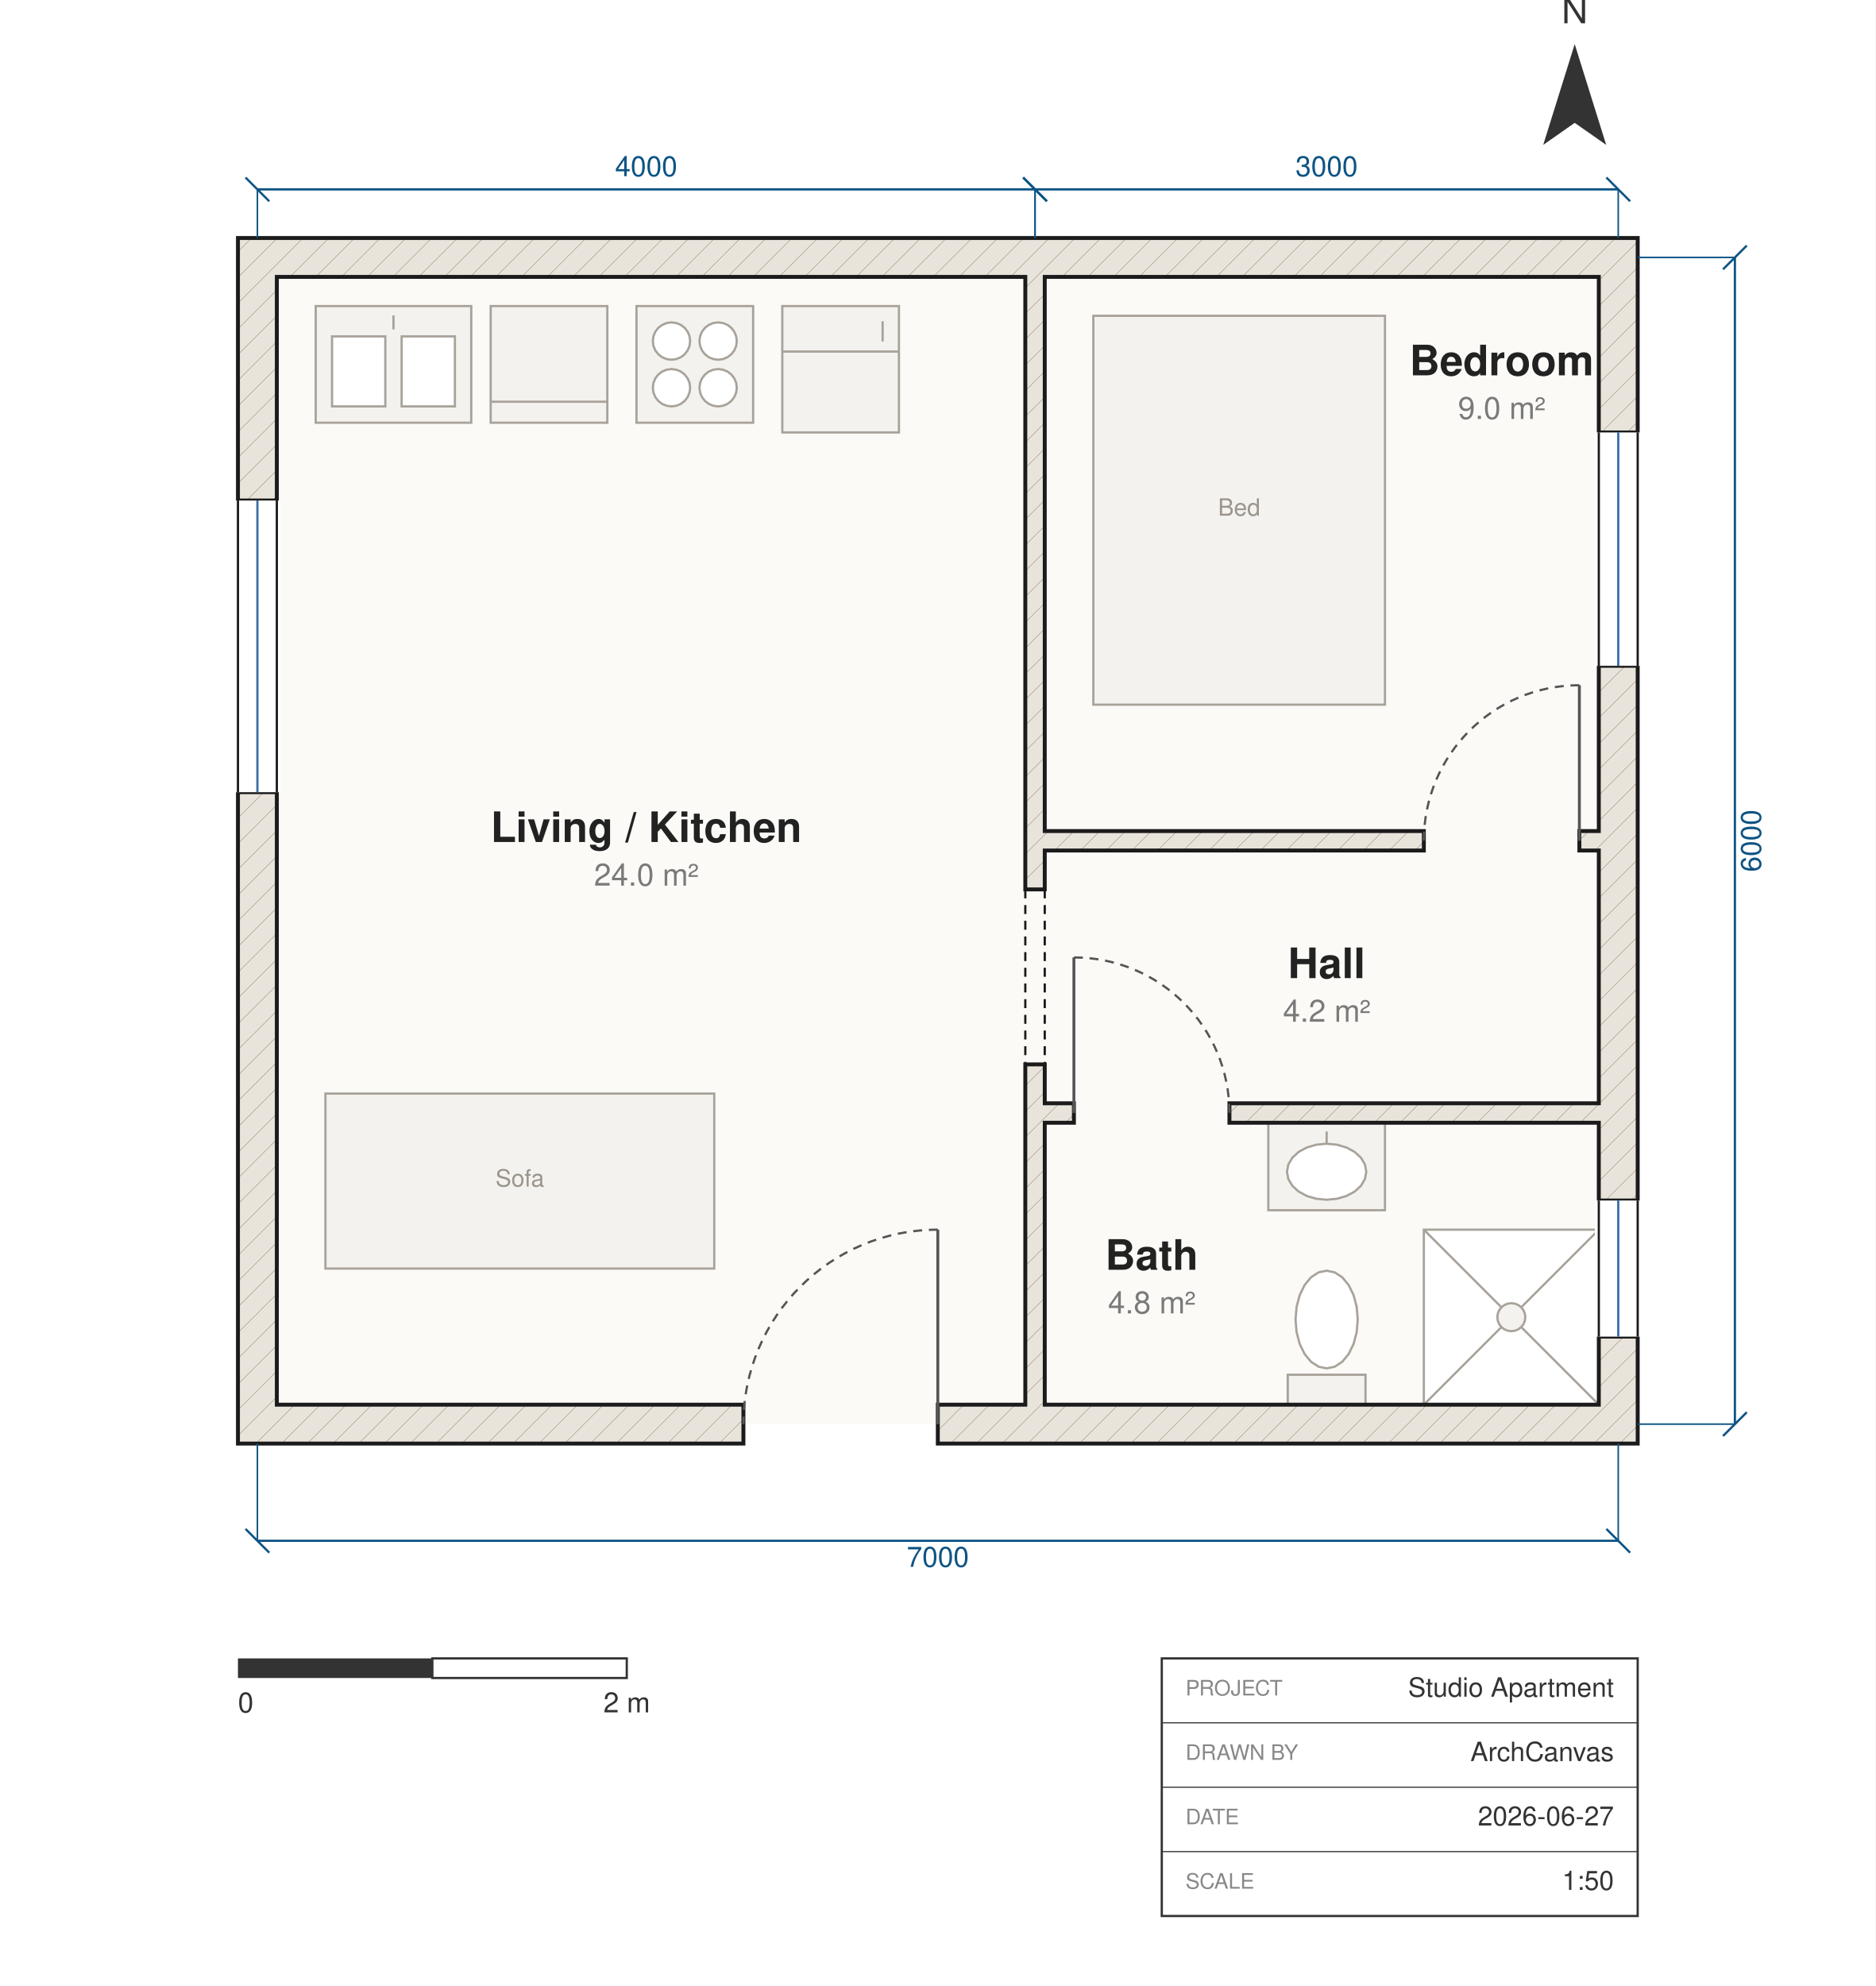
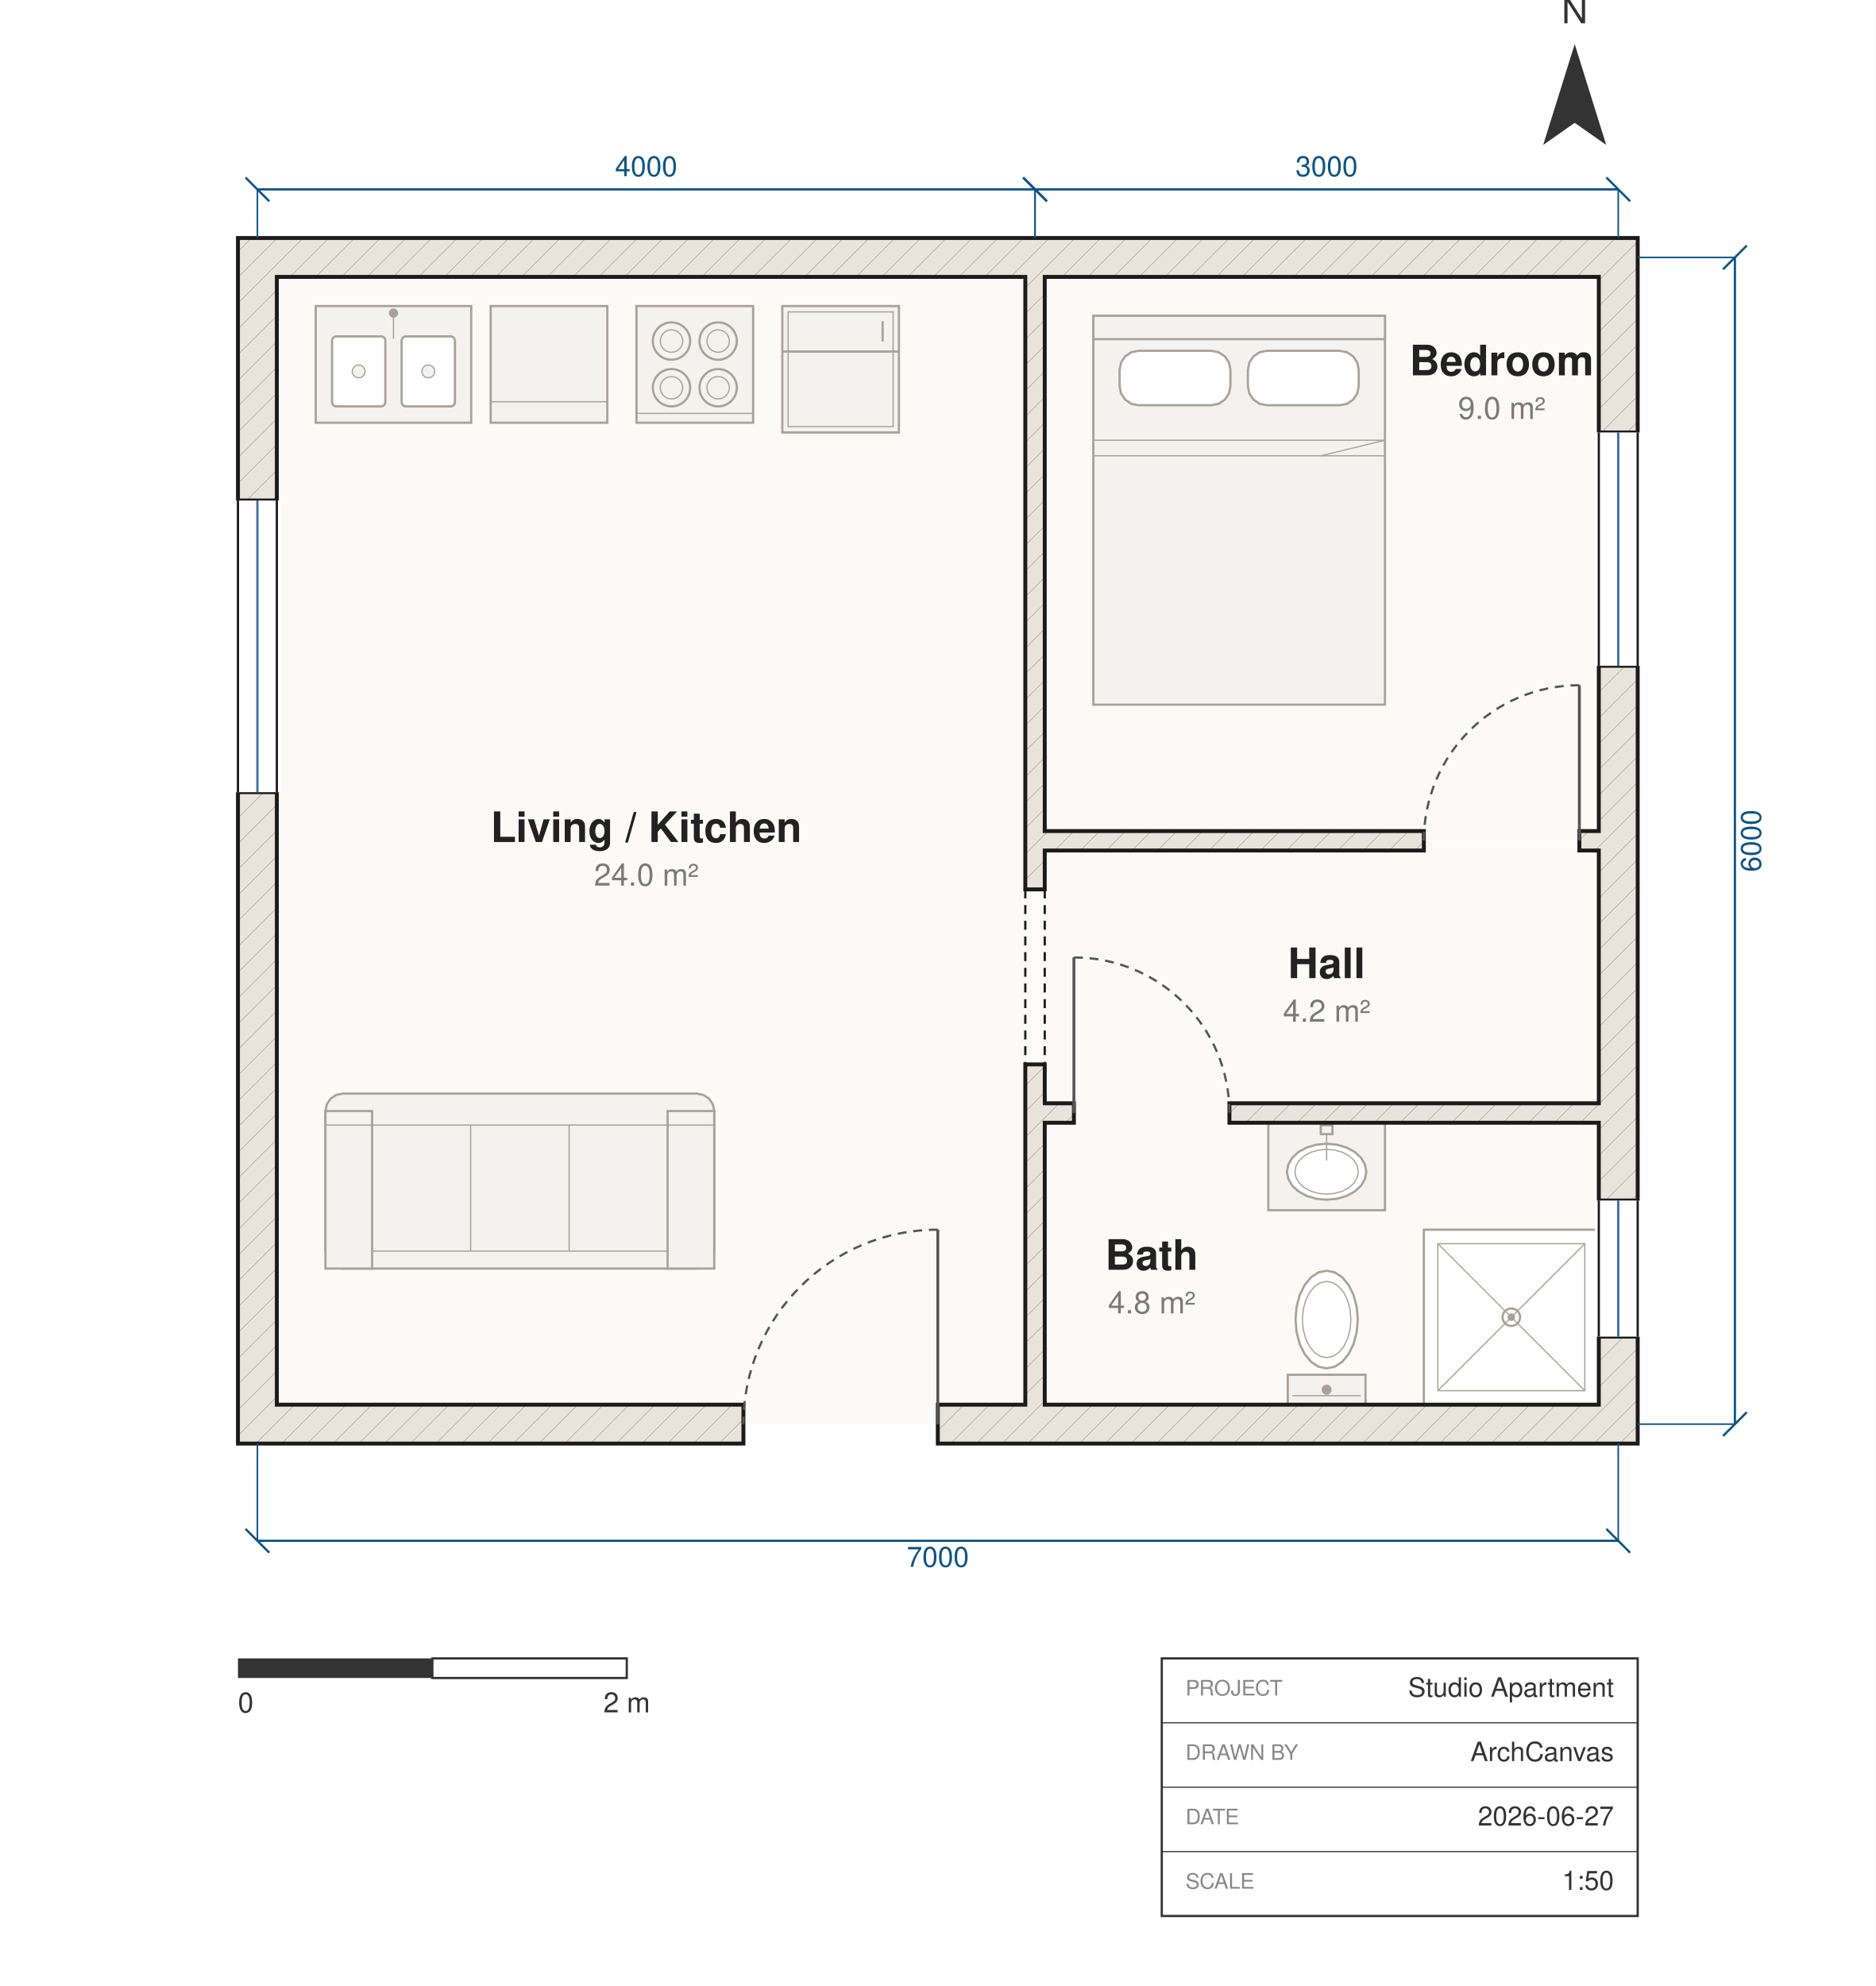
<svg xmlns="http://www.w3.org/2000/svg" viewBox="-1324 -1324 9648 10213.6" font-family="Helvetica, Arial, sans-serif">
  <defs>
    <pattern id="poche" patternUnits="userSpaceOnUse" width="93.6" height="93.6" patternTransform="rotate(45)">
      <rect width="93.6" height="93.6" fill="#e9e4db" />
      <line x1="0" y1="0" x2="0" y2="93.6" stroke="#b9b1a4" stroke-width="8.06" />
    </pattern>
  </defs>
  <rect x="-1324" y="-1324" width="9648" height="10213.6" fill="#ffffff" />
  <g id="A-FLOR">
    <polygon points="0,0 4000,0 4000,6000 0,6000" fill="#fbfaf7" />
    <polygon points="4000,0 7000,0 7000,3000 4000,3000" fill="#fbfaf7" />
    <polygon points="4000,3000 7000,3000 7000,4400 4000,4400" fill="#fbfaf7" />
    <polygon points="4000,4400 7000,4400 7000,6000 4000,6000" fill="#fbfaf7" />
  </g>
  <g id="A-FURN">
    <polygon points="300,250 1100,250 1100,850 300,850" fill="#f4f2ee" stroke="#a8a29a" stroke-width="11.52" />
-     <polygon points="384,406 658,406 658,766 384,766" fill="#ffffff" stroke="#a8a29a" stroke-width="11.52" />
-     <polygon points="742,406 1016,406 1016,766 742,766" fill="#ffffff" stroke="#a8a29a" stroke-width="11.52" />
-     <line x1="700" y1="298" x2="700" y2="370" stroke="#a8a29a" stroke-width="11.52" />
+     <polygon points="636.08,406 644.47,407.67 651.58,412.42 656.33,419.53 658,427.92 658,744.08 656.33,752.47 651.58,759.58 644.47,764.33 636.08,766 405.92,766 397.53,764.33 390.42,759.58 385.67,752.47 384,744.08 384,427.92 385.67,419.53 390.42,412.42 397.53,407.67 405.92,406" fill="#ffffff" stroke="#a8a29a" stroke-width="11.52" />
+     <circle cx="521" cy="586" r="32.88" fill="#f4f2ee" stroke="#a8a29a" stroke-width="6.34" />
+     <polygon points="994.08,406 1002.47,407.67 1009.58,412.42 1014.33,419.53 1016,427.92 1016,744.08 1014.33,752.47 1009.58,759.58 1002.47,764.33 994.08,766 763.92,766 755.53,764.33 748.42,759.58 743.67,752.47 742,744.08 742,427.92 743.67,419.53 748.42,412.42 755.53,407.67 763.92,406" fill="#ffffff" stroke="#a8a29a" stroke-width="11.52" />
+     <circle cx="879" cy="586" r="32.88" fill="#f4f2ee" stroke="#a8a29a" stroke-width="6.34" />
+     <circle cx="700" cy="286" r="18" fill="#a8a29a" stroke="#a8a29a" stroke-width="11.52" />
+     <line x1="700" y1="286" x2="700" y2="418" stroke="#a8a29a" stroke-width="6.34" />
    <polygon points="1200,250 1800,250 1800,850 1200,850" fill="#f4f2ee" stroke="#a8a29a" stroke-width="11.52" />
-     <line x1="1200" y1="742" x2="1800" y2="742" stroke="#a8a29a" stroke-width="11.52" />
+     <line x1="1200" y1="742" x2="1800" y2="742" stroke="#a8a29a" stroke-width="6.34" />
    <polygon points="1950,250 2550,250 2550,850 1950,850" fill="#f4f2ee" stroke="#a8a29a" stroke-width="11.52" />
-     <polygon points="2226,430 2222.73,454.85 2213.14,478 2197.88,497.88 2178,513.14 2154.85,522.73 2130,526 2105.15,522.73 2082,513.14 2062.12,497.88 2046.86,478 2037.27,454.85 2034,430 2037.27,405.15 2046.86,382 2062.12,362.12 2082,346.86 2105.15,337.27 2130,334 2154.85,337.27 2178,346.86 2197.88,362.12 2213.14,382 2222.73,405.15" fill="#ffffff" stroke="#a8a29a" stroke-width="11.52" />
-     <polygon points="2226,670 2222.73,694.85 2213.14,718 2197.88,737.88 2178,753.14 2154.85,762.73 2130,766 2105.15,762.73 2082,753.14 2062.12,737.88 2046.86,718 2037.27,694.85 2034,670 2037.27,645.15 2046.86,622 2062.12,602.12 2082,586.86 2105.15,577.27 2130,574 2154.85,577.27 2178,586.86 2197.88,602.12 2213.14,622 2222.73,645.15" fill="#ffffff" stroke="#a8a29a" stroke-width="11.52" />
-     <polygon points="2466,430 2462.73,454.85 2453.14,478 2437.88,497.88 2418,513.14 2394.85,522.73 2370,526 2345.15,522.73 2322,513.14 2302.12,497.88 2286.86,478 2277.27,454.85 2274,430 2277.27,405.15 2286.86,382 2302.12,362.12 2322,346.86 2345.15,337.27 2370,334 2394.85,337.27 2418,346.86 2437.88,362.12 2453.14,382 2462.73,405.15" fill="#ffffff" stroke="#a8a29a" stroke-width="11.52" />
-     <polygon points="2466,670 2462.73,694.85 2453.14,718 2437.88,737.88 2418,753.14 2394.85,762.73 2370,766 2345.15,762.73 2322,753.14 2302.12,737.88 2286.86,718 2277.27,694.85 2274,670 2277.27,645.15 2286.86,622 2302.12,602.12 2322,586.86 2345.15,577.27 2370,574 2394.85,577.27 2418,586.86 2437.88,602.12 2453.14,622 2462.73,645.15" fill="#ffffff" stroke="#a8a29a" stroke-width="11.52" />
+     <circle cx="2130" cy="430" r="96" fill="none" stroke="#a8a29a" stroke-width="11.52" />
+     <circle cx="2130" cy="430" r="57.6" fill="none" stroke="#a8a29a" stroke-width="6.34" />
+     <circle cx="2130" cy="670" r="96" fill="none" stroke="#a8a29a" stroke-width="11.52" />
+     <circle cx="2130" cy="670" r="57.6" fill="none" stroke="#a8a29a" stroke-width="6.34" />
+     <circle cx="2370" cy="430" r="96" fill="none" stroke="#a8a29a" stroke-width="11.52" />
+     <circle cx="2370" cy="430" r="57.6" fill="none" stroke="#a8a29a" stroke-width="6.34" />
+     <circle cx="2370" cy="670" r="96" fill="none" stroke="#a8a29a" stroke-width="11.52" />
+     <circle cx="2370" cy="670" r="57.6" fill="none" stroke="#a8a29a" stroke-width="6.34" />
+     <line x1="1950" y1="802" x2="2550" y2="802" stroke="#a8a29a" stroke-width="6.34" />
    <polygon points="2700,250 3300,250 3300,900 2700,900" fill="#f4f2ee" stroke="#a8a29a" stroke-width="11.52" />
+     <polygon points="2730,280 3270,280 3270,870 2730,870" fill="none" stroke="#a8a29a" stroke-width="6.34" />
    <line x1="2700" y1="484" x2="3300" y2="484" stroke="#a8a29a" stroke-width="11.52" />
    <line x1="3216" y1="328" x2="3216" y2="432" stroke="#a8a29a" stroke-width="11.52" />
-     <polygon points="350,4300 2350,4300 2350,5200 350,5200" fill="#f4f2ee" stroke="#a8a29a" stroke-width="11.52" />
-     <text x="1350" y="4750" font-size="122.4" fill="#9a948c" text-anchor="middle" dominant-baseline="central">Sofa</text>
+     <polygon points="2260,4300 2294.44,4306.85 2323.64,4326.36 2343.15,4355.56 2350,4390 2350,5110 2343.15,5144.44 2323.64,5173.64 2294.44,5193.15 2260,5200 440,5200 405.56,5193.15 376.36,5173.64 356.85,5144.44 350,5110 350,4390 356.85,4355.56 376.36,4326.36 405.56,4306.85 440,4300" fill="#f4f2ee" stroke="#a8a29a" stroke-width="11.52" />
+     <polygon points="350,4390 590,4390 590,5200 350,5200" fill="#f4f2ee" stroke="#a8a29a" stroke-width="11.52" />
+     <polygon points="2110,4390 2350,4390 2350,5200 2110,5200" fill="#f4f2ee" stroke="#a8a29a" stroke-width="11.52" />
+     <line x1="350" y1="4462" x2="2350" y2="4462" stroke="#a8a29a" stroke-width="6.34" />
+     <line x1="1096.67" y1="4462" x2="1096.67" y2="5110" stroke="#a8a29a" stroke-width="6.34" />
+     <line x1="1603.33" y1="4462" x2="1603.33" y2="5110" stroke="#a8a29a" stroke-width="6.34" />
+     <line x1="590" y1="5110" x2="2110" y2="5110" stroke="#a8a29a" stroke-width="6.34" />
    <polygon points="4300,300 5800,300 5800,2300 4300,2300" fill="#f4f2ee" stroke="#a8a29a" stroke-width="11.52" />
-     <text x="5050" y="1300" font-size="122.4" fill="#9a948c" text-anchor="middle" dominant-baseline="central">Bed</text>
+     <polygon points="4300,300 5800,300 5800,420 4300,420" fill="#f4f2ee" stroke="#a8a29a" stroke-width="11.52" />
+     <polygon points="4907,480 4944.5,487.46 4976.3,508.7 4997.54,540.5 5005,578 5005,662 4997.54,699.5 4976.3,731.3 4944.5,752.54 4907,760 4533,760 4495.5,752.54 4463.7,731.3 4442.46,699.5 4435,662 4435,578 4442.46,540.5 4463.7,508.7 4495.5,487.46 4533,480" fill="#ffffff" stroke="#a8a29a" stroke-width="11.52" />
+     <polygon points="5567,480 5604.5,487.46 5636.3,508.7 5657.54,540.5 5665,578 5665,662 5657.54,699.5 5636.3,731.3 5604.5,752.54 5567,760 5193,760 5155.5,752.54 5123.7,731.3 5102.46,699.5 5095,662 5095,578 5102.46,540.5 5123.7,508.7 5155.5,487.46 5193,480" fill="#ffffff" stroke="#a8a29a" stroke-width="11.52" />
+     <line x1="4300" y1="940" x2="5800" y2="940" stroke="#a8a29a" stroke-width="6.34" />
+     <line x1="4300" y1="1020" x2="5800" y2="1020" stroke="#a8a29a" stroke-width="6.34" />
+     <line x1="5800" y1="940" x2="5470" y2="1020" stroke="#a8a29a" stroke-width="6.34" />
    <polygon points="6000,5000 6900,5000 6900,5900 6000,5900" fill="#ffffff" stroke="#a8a29a" stroke-width="11.52" />
-     <line x1="6000" y1="5000" x2="6900" y2="5900" stroke="#a8a29a" stroke-width="11.52" />
-     <line x1="6900" y1="5000" x2="6000" y2="5900" stroke="#a8a29a" stroke-width="11.52" />
-     <polygon points="6522,5450 6519.55,5468.63 6512.35,5486 6500.91,5500.91 6486,5512.35 6468.63,5519.55 6450,5522 6431.37,5519.55 6414,5512.35 6399.09,5500.91 6387.65,5486 6380.45,5468.63 6378,5450 6380.45,5431.37 6387.65,5414 6399.09,5399.09 6414,5387.65 6431.37,5380.45 6450,5378 6468.63,5380.45 6486,5387.65 6500.91,5399.09 6512.35,5414 6519.55,5431.37" fill="#f4f2ee" stroke="#a8a29a" stroke-width="11.52" />
+     <polygon points="6072,5072 6828,5072 6828,5828 6072,5828" fill="#ffffff" stroke="#a8a29a" stroke-width="6.34" />
+     <line x1="6072" y1="5072" x2="6828" y2="5828" stroke="#a8a29a" stroke-width="6.34" />
+     <line x1="6828" y1="5072" x2="6072" y2="5828" stroke="#a8a29a" stroke-width="6.34" />
+     <circle cx="6450" cy="5450" r="45" fill="none" stroke="#a8a29a" stroke-width="11.52" />
+     <circle cx="6450" cy="5450" r="16.2" fill="#a8a29a" stroke="#a8a29a" stroke-width="6.34" />
    <polygon points="5200,4450 5800,4450 5800,4900 5200,4900" fill="#f4f2ee" stroke="#a8a29a" stroke-width="11.52" />
    <polygon points="5704,4702 5697.05,4739.27 5676.67,4774 5644.25,4803.82 5602,4826.71 5552.8,4841.09 5500,4846 5447.2,4841.09 5398,4826.71 5355.75,4803.82 5323.33,4774 5302.95,4739.27 5296,4702 5302.95,4664.73 5323.33,4630 5355.75,4600.18 5398,4577.29 5447.2,4562.91 5500,4558 5552.8,4562.91 5602,4577.29 5644.25,4600.18 5676.67,4630 5697.05,4664.73" fill="#ffffff" stroke="#a8a29a" stroke-width="11.52" />
-     <line x1="5500" y1="4495" x2="5500" y2="4558" stroke="#a8a29a" stroke-width="11.52" />
+     <polygon points="5663.2,4702 5657.64,4731.82 5641.34,4759.6 5615.4,4783.46 5581.6,4801.77 5542.24,4813.27 5500,4817.2 5457.76,4813.27 5418.4,4801.77 5384.6,4783.46 5358.66,4759.6 5342.36,4731.82 5336.8,4702 5342.36,4672.18 5358.66,4644.4 5384.6,4620.54 5418.4,4602.23 5457.76,4590.73 5500,4586.8 5542.24,4590.73 5581.6,4602.23 5615.4,4620.54 5641.34,4644.4 5657.64,4672.18" fill="#ffffff" stroke="#a8a29a" stroke-width="6.34" />
+     <polygon points="5470,4463.5 5530,4463.5 5530,4508.5 5470,4508.5" fill="#f4f2ee" stroke="#a8a29a" stroke-width="11.52" />
+     <line x1="5500" y1="4508.5" x2="5500" y2="4644.4" stroke="#a8a29a" stroke-width="6.34" />
    <polygon points="5700,5900 5300,5900 5300,5746 5700,5746" fill="#f4f2ee" stroke="#a8a29a" stroke-width="11.52" />
+     <line x1="5676" y1="5853.8" x2="5324" y2="5853.8" stroke="#a8a29a" stroke-width="6.34" />
    <polygon points="5340,5462.08 5345.45,5397.08 5361.44,5336.5 5386.86,5284.48 5420,5244.57 5458.59,5219.48 5500,5210.92 5541.41,5219.48 5580,5244.57 5613.14,5284.48 5638.56,5336.5 5654.55,5397.08 5660,5462.08 5654.55,5527.08 5638.56,5587.66 5613.14,5639.68 5580,5679.59 5541.41,5704.68 5500,5713.24 5458.59,5704.68 5420,5679.59 5386.86,5639.68 5361.44,5587.66 5345.45,5527.08" fill="#ffffff" stroke="#a8a29a" stroke-width="11.52" />
+     <polygon points="5375.2,5462.08 5379.45,5411.38 5391.92,5364.13 5411.75,5323.55 5437.6,5292.42 5467.7,5272.85 5500,5266.18 5532.3,5272.85 5562.4,5292.42 5588.25,5323.55 5608.08,5364.13 5620.55,5411.38 5624.8,5462.08 5620.55,5512.78 5608.08,5560.03 5588.25,5600.61 5562.4,5631.74 5532.3,5651.31 5500,5657.98 5467.7,5651.31 5437.6,5631.74 5411.75,5600.61 5391.92,5560.03 5379.45,5512.78" fill="#ffffff" stroke="#a8a29a" stroke-width="6.34" />
+     <circle cx="5500" cy="5823" r="20" fill="#a8a29a" stroke="#a8a29a" stroke-width="11.52" />
  </g>
  <g id="A-WALL">
    <path d="M -100,-100 L -100,1250 L 100,1250 L 100,100 L 3950,100 L 3950,3250 L 4050,3250 L 4050,3050 L 6000,3050 L 6000,2950 L 4050,2950 L 4050,100 L 6900,100 L 6900,900 L 7100,900 L 7100,-100 Z M 100,2750 L -100,2750 L -100,6100 L 2500,6100 L 2500,5900 L 100,5900 Z M 3950,5900 L 3500,5900 L 3500,6100 L 7100,6100 L 7100,5550 L 6900,5550 L 6900,5900 L 4050,5900 L 4050,4450 L 4200,4450 L 4200,4350 L 4050,4350 L 4050,4150 L 3950,4150 Z M 5000,4350 L 5000,4450 L 6900,4450 L 6900,4850 L 7100,4850 L 7100,2100 L 6900,2100 L 6900,2950 L 6800,2950 L 6800,3050 L 6900,3050 L 6900,4350 Z" fill="url(#poche)" fill-rule="nonzero" />
    <path d="M -100,-100 L -100,1250 L 100,1250 L 100,100 L 3950,100 L 3950,3250 L 4050,3250 L 4050,3050 L 6000,3050 L 6000,2950 L 4050,2950 L 4050,100 L 6900,100 L 6900,900 L 7100,900 L 7100,-100 Z M 100,2750 L -100,2750 L -100,6100 L 2500,6100 L 2500,5900 L 100,5900 Z M 3950,5900 L 3500,5900 L 3500,6100 L 7100,6100 L 7100,5550 L 6900,5550 L 6900,5900 L 4050,5900 L 4050,4450 L 4200,4450 L 4200,4350 L 4050,4350 L 4050,4150 L 3950,4150 Z M 5000,4350 L 5000,4450 L 6900,4450 L 6900,4850 L 7100,4850 L 7100,2100 L 6900,2100 L 6900,2950 L 6800,2950 L 6800,3050 L 6900,3050 L 6900,4350 Z" fill="none" stroke="#1b1b1b" stroke-width="20.16" stroke-linejoin="miter" stroke-miterlimit="4" />
  </g>
  <g id="A-DOOR">
    <polygon points="3500,5900 2500,5900 2500,6100 3500,6100" fill="none" />
    <line x1="3500" y1="6000" x2="3500" y2="5000" stroke="#555555" stroke-width="14.98" />
    <path d="M 3500,5000 A 1000 1000 0 0 0 2500,6000" fill="none" stroke="#555555" stroke-width="11.52" stroke-dasharray="46.08 34.56" />
    <polygon points="6000,3050 6800,3050 6800,2950 6000,2950" fill="none" />
    <line x1="6800" y1="3000" x2="6800" y2="2200" stroke="#555555" stroke-width="14.98" />
    <path d="M 6800,2200 A 800 800 0 0 0 6000,3000" fill="none" stroke="#555555" stroke-width="11.52" stroke-dasharray="46.08 34.56" />
    <polygon points="4200,4450 5000,4450 5000,4350 4200,4350" fill="none" />
    <line x1="4200" y1="4400" x2="4200" y2="3600" stroke="#555555" stroke-width="14.98" />
    <path d="M 4200,3600 A 800 800 0 0 1 5000,4400" fill="none" stroke="#555555" stroke-width="11.52" stroke-dasharray="46.08 34.56" />
    <polygon points="3950,3250 3950,4150 4050,4150 4050,3250" fill="none" />
    <line x1="3950" y1="3250" x2="3950" y2="4150" stroke="#1b1b1b" stroke-width="11.52" stroke-dasharray="46.08 34.56" />
    <line x1="4050" y1="3250" x2="4050" y2="4150" stroke="#1b1b1b" stroke-width="11.52" stroke-dasharray="46.08 34.56" />
  </g>
  <g id="A-GLAZ">
    <polygon points="120.16,2750 120.16,1250 -120.16,1250 -120.16,2750" fill="#ffffff" />
    <line x1="100" y1="2750" x2="100" y2="1250" stroke="#1b1b1b" stroke-width="11.52" />
    <line x1="-100" y1="2750" x2="-100" y2="1250" stroke="#1b1b1b" stroke-width="11.52" />
    <line x1="0" y1="2750" x2="0" y2="1250" stroke="#3a6ea5" stroke-width="11.52" />
    <polygon points="6879.84,900 6879.84,2100 7120.16,2100 7120.16,900" fill="#ffffff" />
    <line x1="6900" y1="900" x2="6900" y2="2100" stroke="#1b1b1b" stroke-width="11.52" />
    <line x1="7100" y1="900" x2="7100" y2="2100" stroke="#1b1b1b" stroke-width="11.52" />
    <line x1="7000" y1="900" x2="7000" y2="2100" stroke="#3a6ea5" stroke-width="11.52" />
    <polygon points="6879.84,4850 6879.84,5550 7120.16,5550 7120.16,4850" fill="#ffffff" />
    <line x1="6900" y1="4850" x2="6900" y2="5550" stroke="#1b1b1b" stroke-width="11.52" />
    <line x1="7100" y1="4850" x2="7100" y2="5550" stroke="#1b1b1b" stroke-width="11.52" />
    <line x1="7000" y1="4850" x2="7000" y2="5550" stroke="#3a6ea5" stroke-width="11.52" />
  </g>
  <g id="A-ANNO-TEXT">
    <text x="2000" y="2956.8" font-size="216" fill="#222222" text-anchor="middle" dominant-baseline="central" font-weight="600">Living / Kitchen</text>
    <text x="2000" y="3194.4" font-size="158.4" fill="#7a7a7a" text-anchor="middle" dominant-baseline="central">24.0 m²</text>
    <text x="6400" y="556.8" font-size="216" fill="#222222" text-anchor="middle" dominant-baseline="central" font-weight="600">Bedroom</text>
    <text x="6400" y="794.4" font-size="158.4" fill="#7a7a7a" text-anchor="middle" dominant-baseline="central">9.0 m²</text>
    <text x="5500" y="3656.8" font-size="216" fill="#222222" text-anchor="middle" dominant-baseline="central" font-weight="600">Hall</text>
    <text x="5500" y="3894.4" font-size="158.4" fill="#7a7a7a" text-anchor="middle" dominant-baseline="central">4.2 m²</text>
    <text x="4600" y="5156.8" font-size="216" fill="#222222" text-anchor="middle" dominant-baseline="central" font-weight="600">Bath</text>
    <text x="4600" y="5394.4" font-size="158.4" fill="#7a7a7a" text-anchor="middle" dominant-baseline="central">4.8 m²</text>
  </g>
  <g id="A-ANNO-DIMS">
    <line x1="4000" y1="-100" x2="4000" y2="-350" stroke="#0E5484" stroke-width="8.06" />
    <line x1="0" y1="-100" x2="0" y2="-350" stroke="#0E5484" stroke-width="8.06" />
    <line x1="4000" y1="-350" x2="0" y2="-350" stroke="#0E5484" stroke-width="11.52" />
    <line x1="3938.91" y1="-411.09" x2="4061.09" y2="-288.91" stroke="#0E5484" stroke-width="11.52" />
    <line x1="-61.09" y1="-411.09" x2="61.09" y2="-288.91" stroke="#0E5484" stroke-width="11.52" />
    <text x="2000" y="-450.8" font-size="144" fill="#0E5484" text-anchor="middle" dominant-baseline="central" transform="rotate(0 2000 -450.8)">4000</text>
    <line x1="7000" y1="-100" x2="7000" y2="-350" stroke="#0E5484" stroke-width="8.06" />
    <line x1="4000" y1="-100" x2="4000" y2="-350" stroke="#0E5484" stroke-width="8.06" />
    <line x1="7000" y1="-350" x2="4000" y2="-350" stroke="#0E5484" stroke-width="11.52" />
    <line x1="6938.91" y1="-411.09" x2="7061.09" y2="-288.91" stroke="#0E5484" stroke-width="11.52" />
    <line x1="3938.91" y1="-411.09" x2="4061.09" y2="-288.91" stroke="#0E5484" stroke-width="11.52" />
    <text x="5500" y="-450.8" font-size="144" fill="#0E5484" text-anchor="middle" dominant-baseline="central" transform="rotate(0 5500 -450.8)">3000</text>
    <line x1="0" y1="6100" x2="0" y2="6600" stroke="#0E5484" stroke-width="8.06" />
    <line x1="7000" y1="6100" x2="7000" y2="6600" stroke="#0E5484" stroke-width="8.06" />
    <line x1="0" y1="6600" x2="7000" y2="6600" stroke="#0E5484" stroke-width="11.52" />
    <line x1="61.09" y1="6661.09" x2="-61.09" y2="6538.91" stroke="#0E5484" stroke-width="11.52" />
    <line x1="7061.09" y1="6661.09" x2="6938.91" y2="6538.91" stroke="#0E5484" stroke-width="11.52" />
    <text x="3500" y="6700.8" font-size="144" fill="#0E5484" text-anchor="middle" dominant-baseline="central" transform="rotate(0 3500 6700.8)">7000</text>
    <line x1="7100" y1="6000" x2="7600" y2="6000" stroke="#0E5484" stroke-width="8.06" />
    <line x1="7100" y1="0" x2="7600" y2="0" stroke="#0E5484" stroke-width="8.06" />
    <line x1="7600" y1="6000" x2="7600" y2="0" stroke="#0E5484" stroke-width="11.52" />
    <line x1="7661.09" y1="5938.91" x2="7538.91" y2="6061.09" stroke="#0E5484" stroke-width="11.52" />
    <line x1="7661.09" y1="-61.09" x2="7538.91" y2="61.09" stroke="#0E5484" stroke-width="11.52" />
    <text x="7700.8" y="3000" font-size="144" fill="#0E5484" text-anchor="middle" dominant-baseline="central" transform="rotate(-90 7700.8 3000)">6000</text>
  </g>
  <g>
    <polygon points="6776,-1097.2 6614,-578.8 6776,-692.2 6938,-578.8" fill="#333333" transform="rotate(0 6776 -773.2)" />
    <text x="6776" y="-1246.96" font-size="187.2" fill="#333333" text-anchor="middle" dominant-baseline="central">N</text>
  </g>
  <g>
    <rect x="-100" y="7204.8" width="1000" height="100.8" fill="#333333" />
    <rect x="900" y="7204.8" width="1000" height="100.8" fill="none" stroke="#333333" stroke-width="11.52" />
    <text x="-100" y="7449.6" font-size="144" fill="#333333" text-anchor="start" dominant-baseline="central">0</text>
    <text x="1900" y="7449.6" font-size="144" fill="#333333" text-anchor="middle" dominant-baseline="central">2 m</text>
  </g>
  <g>
    <rect x="4652" y="7204.8" width="2448" height="1324.8" fill="none" stroke="#333333" stroke-width="11.52" />
    <text x="4774.4" y="7370.4" font-size="109.44" fill="#888888" dominant-baseline="central">PROJECT</text>
    <text x="6977.6" y="7370.4" font-size="136.8" fill="#333333" text-anchor="end" dominant-baseline="central">Studio Apartment</text>
    <text x="4774.4" y="7701.6" font-size="109.44" fill="#888888" dominant-baseline="central">DRAWN BY</text>
    <text x="6977.6" y="7701.6" font-size="136.8" fill="#333333" text-anchor="end" dominant-baseline="central">ArchCanvas</text>
    <line x1="4652" y1="7536" x2="7100" y2="7536" stroke="#333333" stroke-width="5.76" />
    <text x="4774.4" y="8032.8" font-size="109.44" fill="#888888" dominant-baseline="central">DATE</text>
    <text x="6977.6" y="8032.8" font-size="136.8" fill="#333333" text-anchor="end" dominant-baseline="central">2026-06-27</text>
    <line x1="4652" y1="7867.2" x2="7100" y2="7867.2" stroke="#333333" stroke-width="5.76" />
    <text x="4774.4" y="8364" font-size="109.44" fill="#888888" dominant-baseline="central">SCALE</text>
    <text x="6977.6" y="8364" font-size="136.8" fill="#333333" text-anchor="end" dominant-baseline="central">1:50</text>
    <line x1="4652" y1="8198.4" x2="7100" y2="8198.4" stroke="#333333" stroke-width="5.76" />
  </g>
</svg>
